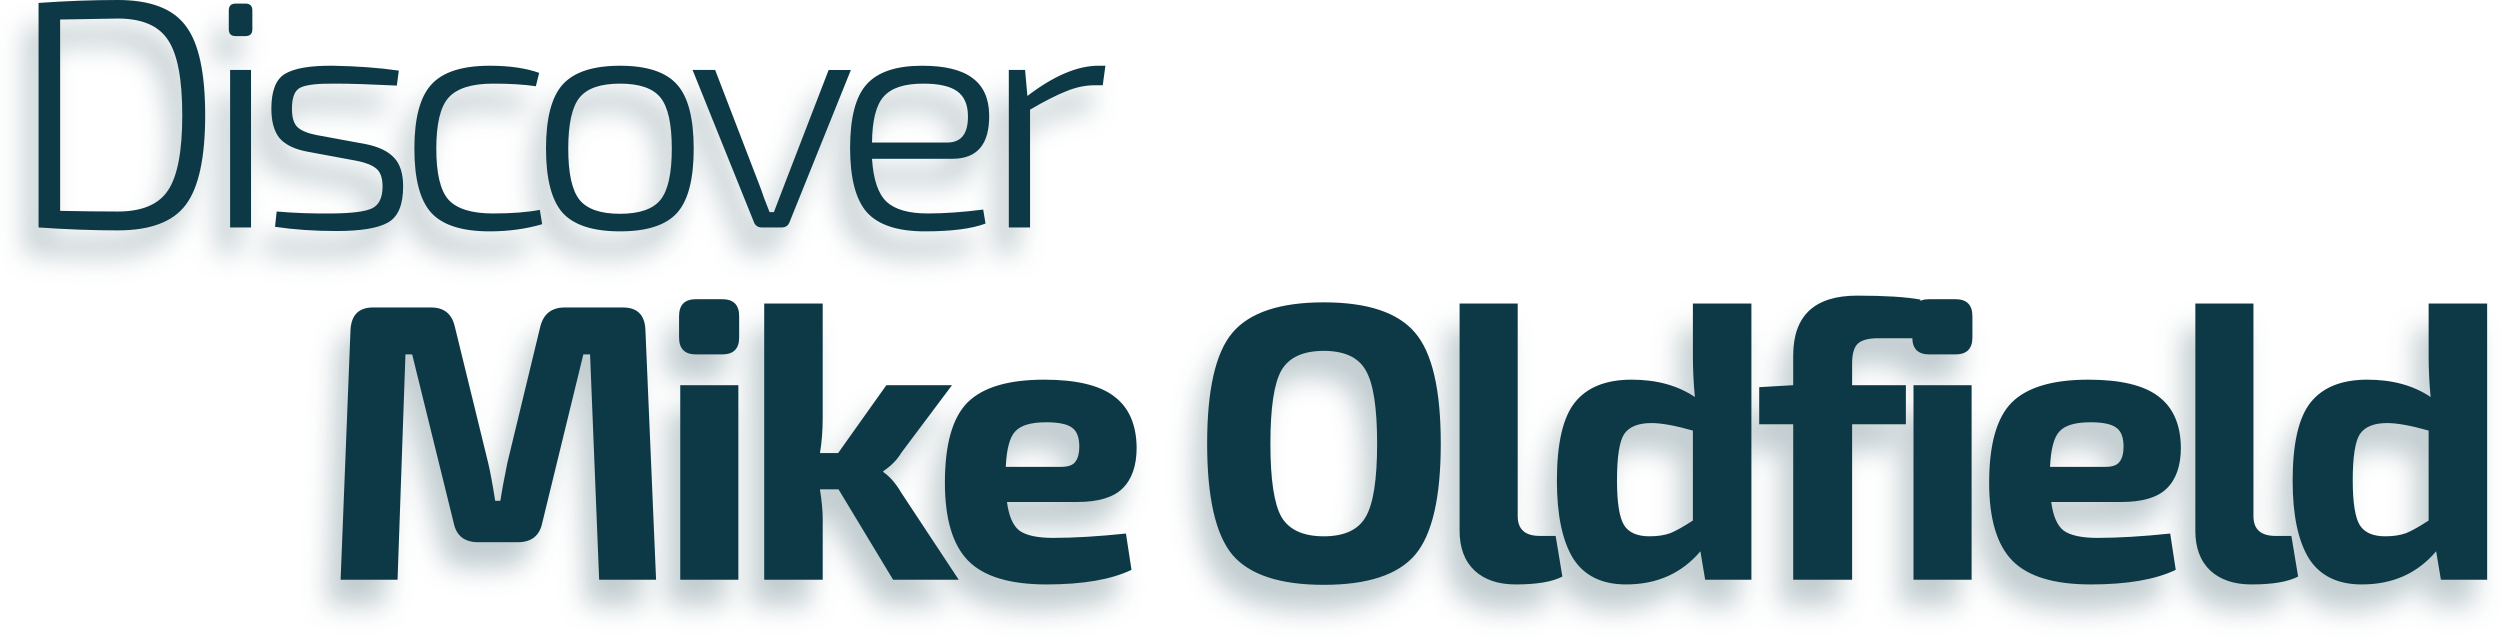
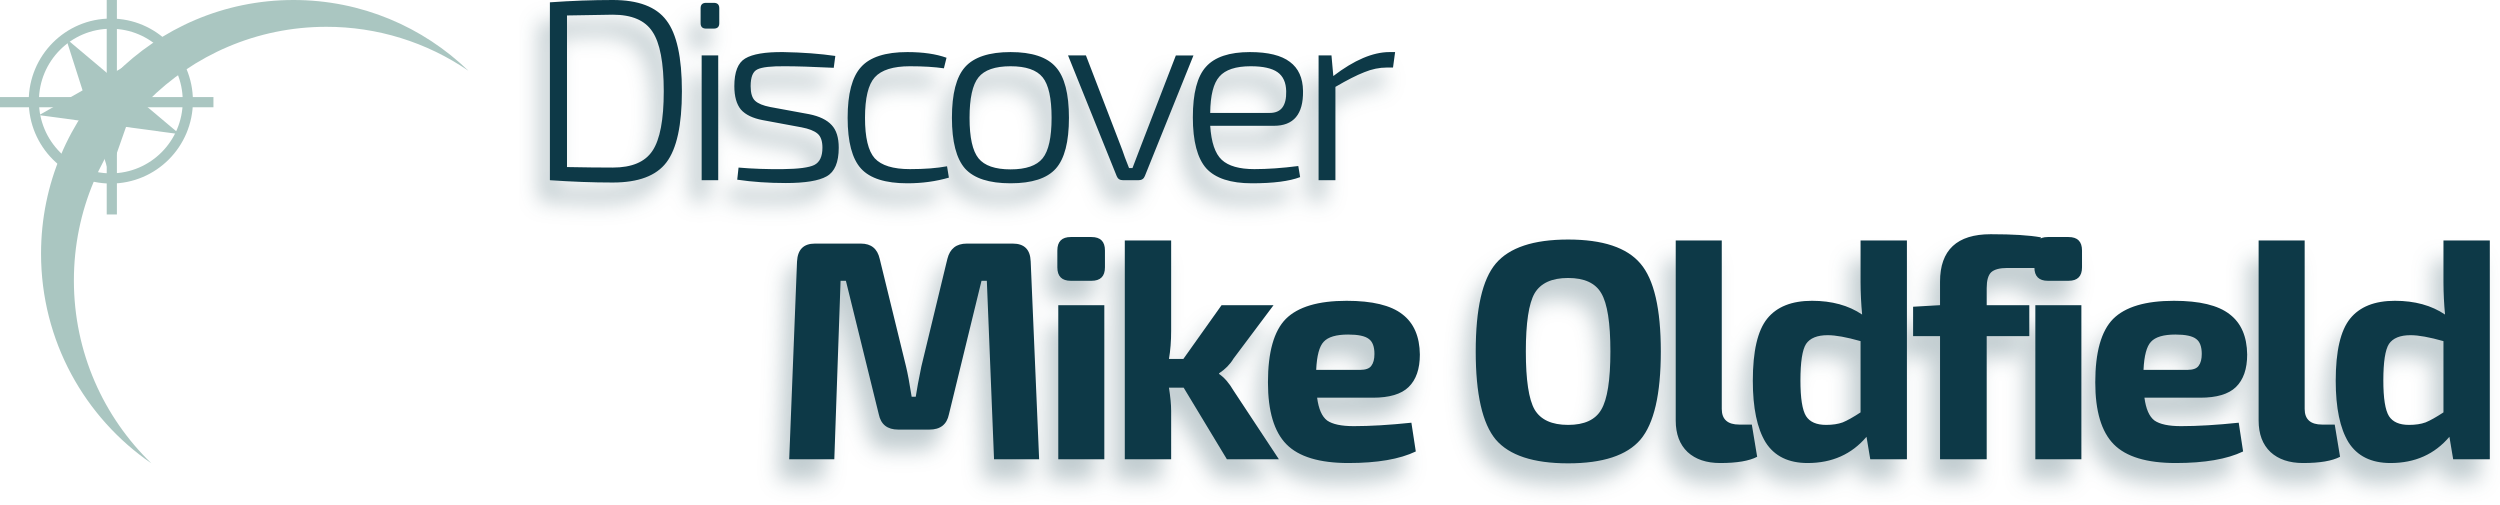
- <svg xmlns="http://www.w3.org/2000/svg" width="389" height="99" fill="none">
+ <svg xmlns="http://www.w3.org/2000/svg" width="491" height="99" fill="none">
  <g filter="url(#filter0_d)" fill="#0D3947">
-     <path d="M6 35.392V.456C10.27.152 14.384 0 18.343 0c5.027 0 8.54 1.333 10.536 4 2.032 2.633 3.047 7.274 3.047 13.924 0 6.65-1.015 11.308-3.047 13.975-1.997 2.633-5.509 3.95-10.536 3.95-3.89 0-8.005-.153-12.343-.457zM9.357 3.038V32.81c3.443.068 6.439.101 8.986.101 3.753 0 6.353-1.097 7.799-3.29 1.48-2.195 2.22-6.094 2.22-11.697 0-5.603-.74-9.502-2.22-11.696C24.696 4 22.096 2.886 18.343 2.886c-.62 0-3.615.05-8.986.152zM36.683.557h1.498c.723 0 1.085.354 1.085 1.063v2.937c0 .709-.362 1.063-1.085 1.063h-1.498c-.723 0-1.084-.354-1.084-1.063V1.62c0-.709.361-1.063 1.084-1.063zm2.376 34.835h-3.254V10.886h3.254v24.506zM55.445 25.013l-7.643-1.418c-1.963-.371-3.392-1.063-4.287-2.076-.86-1.046-1.291-2.582-1.291-4.608 0-2.768.706-4.573 2.118-5.417 1.446-.878 3.942-1.3 7.488-1.266 3.788.067 7.196.32 10.226.76l-.31 2.329c-4.131-.203-7.3-.304-9.503-.304-2.754-.034-4.579.168-5.474.607-.895.405-1.343 1.502-1.343 3.291 0 1.384.293 2.346.878 2.886s1.567.946 2.944 1.216l7.695 1.417c1.997.405 3.46 1.114 4.39 2.127.93.979 1.395 2.464 1.395 4.456 0 2.869-.792 4.742-2.376 5.62-1.55.877-4.218 1.316-8.005 1.316-3.409 0-6.594-.219-9.555-.658l.258-2.38c2.72.237 5.63.338 8.729.304 3.064-.034 5.112-.304 6.145-.81 1.068-.54 1.602-1.67 1.602-3.392 0-1.317-.328-2.245-.982-2.785-.654-.54-1.687-.945-3.099-1.215zM84 32.658l.361 2.228C81.813 35.63 79.093 36 76.201 36c-4.304 0-7.334-.962-9.09-2.886-1.756-1.924-2.634-5.249-2.634-9.975s.878-8.05 2.634-9.974c1.756-1.958 4.786-2.937 9.09-2.937 3.064 0 5.63.371 7.695 1.114l-.516 2.076c-1.825-.27-4.046-.405-6.662-.405-3.306 0-5.613.725-6.921 2.177-1.274 1.418-1.91 4.067-1.91 7.95 0 3.881.636 6.53 1.91 7.949 1.308 1.417 3.615 2.126 6.92 2.126 2.893 0 5.32-.186 7.283-.557zM87.54 13.165c1.757-1.958 4.735-2.937 8.935-2.937s7.162.979 8.884 2.937c1.721 1.924 2.582 5.248 2.582 9.974s-.861 8.05-2.582 9.975C103.637 35.038 100.675 36 96.475 36c-4.2 0-7.178-.962-8.934-2.886-1.722-1.958-2.583-5.283-2.583-9.975 0-4.726.861-8.05 2.583-9.974zm15.236 2.025c-1.17-1.452-3.27-2.177-6.3-2.177s-5.13.725-6.302 2.177c-1.17 1.451-1.755 4.101-1.755 7.95 0 3.847.585 6.497 1.755 7.949 1.171 1.451 3.271 2.177 6.301 2.177 3.03 0 5.13-.726 6.301-2.177 1.17-1.452 1.756-4.102 1.756-7.95s-.585-6.498-1.756-7.95zM132.399 10.886l-9.555 23.696c-.206.54-.619.81-1.239.81h-3.047c-.62 0-1.033-.27-1.24-.81l-9.554-23.696h3.512l6.817 17.722c.206.506.482 1.265.826 2.278.379 1.013.654 1.722.827 2.127h.671l1.704-4.456 6.818-17.67h3.46zM148.182 24.709h-12.498c.206 3.24.964 5.468 2.272 6.683 1.308 1.216 3.443 1.823 6.404 1.823 2.582 0 5.457-.202 8.625-.607l.362 2.177c-2.135.81-5.286 1.215-9.452 1.215-4.2 0-7.196-.979-8.986-2.937-1.756-1.991-2.634-5.333-2.634-10.025 0-4.726.861-8.034 2.582-9.924 1.722-1.924 4.597-2.886 8.625-2.886 3.546 0 6.163.641 7.85 1.924 1.687 1.249 2.548 3.156 2.583 5.721.068 4.557-1.842 6.836-5.733 6.836zm-12.498-2.532h11.723c2.204 0 3.271-1.418 3.202-4.253-.034-1.721-.602-2.97-1.704-3.747-1.102-.776-2.858-1.164-5.268-1.164-2.927 0-4.975.675-6.146 2.025-1.17 1.316-1.773 3.696-1.807 7.14zM172 10.228l-.413 3.038h-1.24c-1.446 0-2.909.304-4.39.911-1.48.574-3.374 1.536-5.681 2.886v18.33h-3.305V10.885h2.531l.361 4.05c4.097-3.139 7.782-4.708 11.052-4.708H172zM87.877 47.842h9.043c2.255 0 3.424 1.166 3.506 3.5l1.66 38.86H93.23l-1.415-35.055h-1.046l-6.397 26.214c-.41 2.006-1.681 3.009-3.814 3.009h-6.15c-2.133 0-3.404-1.003-3.814-3.009l-6.46-26.214h-1.045l-1.23 35.055H53l1.538-38.86c.123-2.334 1.292-3.5 3.506-3.5h9.042c2.01 0 3.24 1.002 3.691 3.008l5.167 21.119c.328 1.35.697 3.335 1.107 5.955h.8c.04-.205.184-1.044.43-2.518.288-1.473.513-2.619.677-3.437l5.106-21.12c.492-2.005 1.763-3.007 3.813-3.007zM108.308 46.553h4.06c1.763 0 2.644.88 2.644 2.64v3.315c0 1.76-.881 2.64-2.645 2.64h-4.06c-1.763 0-2.644-.88-2.644-2.64v-3.316c0-1.76.881-2.64 2.645-2.64zm6.581 43.649h-9.042V59.936h9.042v30.266zM130.475 76.143h-2.892c.288 1.842.431 3.356.431 4.543v9.516h-9.104V47.228h9.104V64.97c0 2.005-.143 3.847-.43 5.525h2.829l7.504-10.56h10.211l-7.873 10.499c-.656 1.105-1.6 2.067-2.83 2.885v.123c1.025.696 1.969 1.78 2.83 3.254l8.92 13.506h-10.212l-8.488-14.059z" />
-     <path d="M167.633 78.108h-10.949c.287 2.21.943 3.704 1.968 4.481 1.066.737 2.809 1.105 5.229 1.105 3.239 0 7.012-.225 11.318-.675l.861 5.648c-3.157 1.514-7.566 2.272-13.225 2.272-5.7 0-9.76-1.228-12.18-3.684-2.419-2.455-3.629-6.507-3.629-12.155 0-5.935 1.17-10.09 3.507-12.463 2.378-2.374 6.356-3.56 11.933-3.56 5.044 0 8.694.88 10.949 2.64 2.256 1.718 3.404 4.358 3.445 7.919 0 2.824-.738 4.952-2.215 6.384-1.435 1.392-3.772 2.088-7.012 2.088zm-11.134-5.464h8.612c1.107 0 1.845-.266 2.214-.798.411-.532.616-1.31.616-2.333 0-1.433-.369-2.415-1.108-2.947-.738-.573-2.091-.86-4.059-.86-2.338 0-3.937.471-4.798 1.413-.862.9-1.354 2.742-1.477 5.525zM191.768 51.77c2.666-3.15 7.402-4.726 14.21-4.726 6.807 0 11.543 1.575 14.209 4.727 2.665 3.11 3.998 8.86 3.998 17.25 0 8.391-1.333 14.162-3.998 17.313-2.666 3.11-7.402 4.666-14.209 4.666-6.808 0-11.544-1.555-14.21-4.666-2.624-3.151-3.936-8.922-3.936-17.312s1.312-14.14 3.936-17.251zm20.73 5.833c-1.148-2.005-3.322-3.008-6.52-3.008-3.199 0-5.393 1.003-6.582 3.008-1.148 2.005-1.722 5.812-1.722 11.419s.574 9.413 1.722 11.419c1.189 2.005 3.383 3.008 6.582 3.008 3.198 0 5.372-1.003 6.52-3.008 1.189-2.006 1.784-5.812 1.784-11.42 0-5.606-.595-9.413-1.784-11.418zM236.155 47.228v33.09c0 2.046 1.148 3.07 3.445 3.07h2.46l1.046 6.323c-1.558.818-3.978 1.228-7.258 1.228-2.707 0-4.839-.717-6.398-2.15-1.558-1.472-2.337-3.54-2.337-6.2V47.228h9.042zM272.518 47.228v42.974h-7.197l-.738-4.42c-2.912 3.438-6.767 5.157-11.564 5.157-3.773 0-6.521-1.351-8.243-4.052-1.681-2.742-2.522-6.774-2.522-12.094 0-5.812.943-9.884 2.829-12.217 1.887-2.333 4.819-3.5 8.797-3.5 3.895 0 7.176.9 9.842 2.702a69.962 69.962 0 0 1-.308-6.324v-8.226h9.104zm-9.104 33.765V66.996c-2.747-.778-4.9-1.166-6.459-1.166-2.05 0-3.465.573-4.244 1.718-.738 1.146-1.107 3.54-1.107 7.183 0 3.48.369 5.812 1.107 6.999.738 1.146 2.05 1.719 3.937 1.719 1.271 0 2.358-.164 3.26-.491.902-.369 2.071-1.023 3.506-1.965zM297.968 52.63h-5.72c-1.517 0-2.584.287-3.199.86-.574.573-.861 1.596-.861 3.07v3.376h8.366v6.078h-8.366v24.188h-9.165V66.014h-5.29v-5.771l5.29-.307v-4.604c0-6.221 3.321-9.332 9.965-9.332 4.306 0 7.586.205 9.842.614l-.862 6.016z" />
-     <path d="M300.201 46.553h4.06c1.763 0 2.645.88 2.645 2.64v3.315c0 1.76-.882 2.64-2.645 2.64h-4.06c-1.763 0-2.645-.88-2.645-2.64v-3.316c0-1.76.882-2.64 2.645-2.64zm6.582 43.649h-9.042V59.936h9.042v30.266zM330.119 78.108h-10.95c.288 2.21.944 3.704 1.969 4.481 1.066.737 2.809 1.105 5.228 1.105 3.24 0 7.013-.225 11.319-.675l.861 5.648c-3.158 1.514-7.566 2.272-13.225 2.272-5.7 0-9.76-1.228-12.18-3.684-2.419-2.455-3.629-6.507-3.629-12.155 0-5.935 1.169-10.09 3.506-12.463 2.379-2.374 6.357-3.56 11.934-3.56 5.044 0 8.693.88 10.949 2.64 2.255 1.718 3.403 4.358 3.444 7.919 0 2.824-.738 4.952-2.214 6.384-1.435 1.392-3.773 2.088-7.012 2.088zm-11.134-5.464h8.612c1.107 0 1.845-.266 2.214-.798.41-.532.615-1.31.615-2.333 0-1.433-.369-2.415-1.107-2.947-.738-.573-2.091-.86-4.06-.86-2.337 0-3.937.471-4.798 1.413-.861.9-1.353 2.742-1.476 5.525zM350.637 47.228v33.09c0 2.046 1.148 3.07 3.445 3.07h2.46l1.046 6.323c-1.558.818-3.978 1.228-7.258 1.228-2.707 0-4.839-.717-6.398-2.15-1.558-1.472-2.337-3.54-2.337-6.2V47.228h9.042zM387 47.228v42.974h-7.197l-.738-4.42c-2.912 3.438-6.766 5.157-11.564 5.157-3.773 0-6.521-1.351-8.243-4.052-1.681-2.742-2.522-6.774-2.522-12.094 0-5.812.943-9.884 2.83-12.217 1.886-2.333 4.818-3.5 8.796-3.5 3.896 0 7.176.9 9.842 2.702a69.962 69.962 0 0 1-.308-6.324v-8.226H387zm-9.104 33.765V66.996c-2.747-.778-4.9-1.166-6.459-1.166-2.05 0-3.465.573-4.244 1.718-.738 1.146-1.107 3.54-1.107 7.183 0 3.48.369 5.812 1.107 6.999.738 1.146 2.051 1.719 3.937 1.719 1.271 0 2.358-.164 3.26-.491.902-.369 2.071-1.023 3.506-1.965z" />
+     <path d="M108 35.392V.456C112.27.152 116.384 0 120.343 0c5.027 0 8.54 1.333 10.536 4 2.032 2.633 3.047 7.274 3.047 13.924 0 6.65-1.015 11.308-3.047 13.975-1.997 2.633-5.509 3.95-10.536 3.95-3.89 0-8.005-.153-12.343-.457zm3.357-32.354V32.81c3.443.068 6.439.101 8.986.101 3.753 0 6.353-1.097 7.799-3.29 1.48-2.195 2.22-6.094 2.22-11.697 0-5.603-.74-9.502-2.22-11.696-1.446-2.228-4.046-3.342-7.799-3.342-.62 0-3.615.05-8.986.152zM138.683.557h1.498c.723 0 1.085.354 1.085 1.063v2.937c0 .709-.362 1.063-1.085 1.063h-1.498c-.723 0-1.084-.354-1.084-1.063V1.62c0-.709.361-1.063 1.084-1.063zm2.376 34.835h-3.254V10.886h3.254v24.506zM157.445 25.013l-7.643-1.418c-1.963-.371-3.392-1.063-4.287-2.076-.86-1.046-1.291-2.582-1.291-4.608 0-2.768.706-4.573 2.118-5.417 1.446-.878 3.942-1.3 7.488-1.266 3.788.067 7.196.32 10.226.76l-.31 2.329c-4.131-.203-7.3-.304-9.503-.304-2.754-.034-4.579.168-5.474.607-.895.405-1.343 1.502-1.343 3.291 0 1.384.293 2.346.878 2.886s1.567.946 2.944 1.216l7.695 1.417c1.997.405 3.46 1.114 4.39 2.127.93.979 1.395 2.464 1.395 4.456 0 2.869-.792 4.742-2.376 5.62-1.55.877-4.218 1.316-8.005 1.316-3.409 0-6.594-.219-9.555-.658l.258-2.38c2.72.237 5.63.338 8.729.304 3.064-.034 5.113-.304 6.145-.81 1.068-.54 1.602-1.67 1.602-3.392 0-1.317-.328-2.245-.982-2.785-.654-.54-1.687-.945-3.099-1.215zM186 32.658l.361 2.228c-2.548.743-5.268 1.114-8.16 1.114-4.304 0-7.334-.962-9.09-2.886-1.756-1.924-2.634-5.249-2.634-9.975s.878-8.05 2.634-9.974c1.756-1.958 4.786-2.937 9.09-2.937 3.064 0 5.63.371 7.695 1.114l-.516 2.076c-1.825-.27-4.046-.405-6.662-.405-3.306 0-5.613.725-6.921 2.177-1.274 1.418-1.91 4.067-1.91 7.95 0 3.881.636 6.53 1.91 7.949 1.308 1.417 3.615 2.126 6.92 2.126 2.893 0 5.32-.186 7.283-.557zM189.54 13.165c1.757-1.958 4.735-2.937 8.935-2.937s7.162.979 8.883 2.937c1.722 1.924 2.583 5.248 2.583 9.974s-.861 8.05-2.583 9.975c-1.721 1.924-4.682 2.886-8.883 2.886-4.2 0-7.178-.962-8.934-2.886-1.722-1.958-2.583-5.283-2.583-9.975 0-4.726.861-8.05 2.583-9.974zm15.236 2.025c-1.17-1.452-3.27-2.177-6.3-2.177s-5.13.725-6.302 2.177c-1.17 1.451-1.755 4.101-1.755 7.95 0 3.847.585 6.497 1.755 7.949 1.171 1.451 3.271 2.177 6.301 2.177 3.03 0 5.13-.726 6.301-2.177 1.17-1.452 1.756-4.102 1.756-7.95s-.585-6.498-1.756-7.95zM234.399 10.886l-9.555 23.696c-.206.54-.619.81-1.239.81h-3.047c-.62 0-1.033-.27-1.24-.81l-9.554-23.696h3.512l6.817 17.722c.206.506.482 1.265.826 2.278.379 1.013.654 1.722.827 2.127h.671l1.704-4.456 6.818-17.67h3.46zM250.182 24.709h-12.498c.206 3.24.964 5.468 2.272 6.683 1.308 1.216 3.443 1.823 6.404 1.823 2.582 0 5.457-.202 8.625-.607l.362 2.177c-2.135.81-5.286 1.215-9.452 1.215-4.2 0-7.196-.979-8.986-2.937-1.756-1.991-2.634-5.333-2.634-10.025 0-4.726.861-8.034 2.582-9.924 1.722-1.924 4.597-2.886 8.625-2.886 3.546 0 6.163.641 7.85 1.924 1.687 1.249 2.548 3.156 2.583 5.721.068 4.557-1.842 6.836-5.733 6.836zm-12.498-2.532h11.723c2.204 0 3.271-1.418 3.202-4.253-.034-1.721-.602-2.97-1.704-3.747-1.102-.776-2.858-1.164-5.268-1.164-2.927 0-4.975.675-6.146 2.025-1.17 1.316-1.773 3.696-1.807 7.14zM274 10.228l-.413 3.038h-1.24c-1.446 0-2.909.304-4.39.911-1.48.574-3.374 1.536-5.681 2.886v18.33h-3.305V10.885h2.531l.361 4.05c4.097-3.139 7.782-4.708 11.052-4.708H274zM189.877 47.842h9.043c2.255 0 3.424 1.166 3.506 3.5l1.66 38.86h-8.857l-1.415-35.055h-1.046l-6.397 26.214c-.41 2.006-1.681 3.009-3.814 3.009h-6.15c-2.133 0-3.405-1.003-3.815-3.009l-6.458-26.214h-1.046l-1.23 35.055H155l1.538-38.86c.123-2.334 1.292-3.5 3.506-3.5h9.042c2.01 0 3.24 1.002 3.691 3.008l5.167 21.119c.328 1.35.697 3.335 1.107 5.955h.8c.04-.205.184-1.044.43-2.518.287-1.473.513-2.619.677-3.437l5.106-21.12c.492-2.005 1.763-3.007 3.813-3.007zM210.308 46.553h4.06c1.763 0 2.644.88 2.644 2.64v3.315c0 1.76-.881 2.64-2.645 2.64h-4.06c-1.763 0-2.644-.88-2.644-2.64v-3.316c0-1.76.881-2.64 2.645-2.64zm6.581 43.649h-9.042V59.936h9.042v30.266zM232.475 76.143h-2.892c.287 1.842.431 3.356.431 4.543v9.516h-9.104V47.228h9.104V64.97c0 2.005-.144 3.847-.43 5.525h2.829l7.504-10.56h10.211l-7.873 10.499c-.656 1.105-1.6 2.067-2.83 2.885v.123c1.025.696 1.969 1.78 2.83 3.254l8.92 13.506h-10.212l-8.489-14.059z" />
+     <path d="M269.633 78.108h-10.949c.287 2.21.943 3.704 1.968 4.481 1.066.737 2.809 1.105 5.229 1.105 3.239 0 7.012-.225 11.318-.675l.861 5.648c-3.157 1.514-7.566 2.272-13.225 2.272-5.7 0-9.76-1.228-12.18-3.684-2.419-2.455-3.629-6.507-3.629-12.155 0-5.935 1.17-10.09 3.507-12.463 2.378-2.374 6.356-3.56 11.933-3.56 5.044 0 8.694.88 10.949 2.64 2.256 1.718 3.404 4.358 3.445 7.919 0 2.824-.738 4.952-2.215 6.384-1.435 1.392-3.772 2.088-7.012 2.088zm-11.134-5.464h8.612c1.107 0 1.845-.266 2.214-.798.411-.532.616-1.31.616-2.333 0-1.433-.369-2.415-1.108-2.947-.738-.573-2.091-.86-4.059-.86-2.338 0-3.937.471-4.798 1.413-.862.9-1.354 2.742-1.477 5.525zM293.768 51.77c2.666-3.15 7.402-4.726 14.21-4.726 6.807 0 11.543 1.575 14.209 4.727 2.665 3.11 3.998 8.86 3.998 17.25 0 8.391-1.333 14.162-3.998 17.313-2.666 3.11-7.402 4.666-14.209 4.666-6.808 0-11.544-1.555-14.21-4.666-2.624-3.151-3.936-8.922-3.936-17.312s1.312-14.14 3.936-17.251zm20.73 5.833c-1.148-2.005-3.322-3.008-6.52-3.008-3.199 0-5.393 1.003-6.582 3.008-1.148 2.005-1.722 5.812-1.722 11.419s.574 9.413 1.722 11.419c1.189 2.005 3.383 3.008 6.582 3.008 3.198 0 5.372-1.003 6.52-3.008 1.189-2.006 1.784-5.812 1.784-11.42 0-5.606-.595-9.413-1.784-11.418zM338.155 47.228v33.09c0 2.046 1.148 3.07 3.445 3.07h2.46l1.046 6.323c-1.558.818-3.978 1.228-7.258 1.228-2.707 0-4.839-.717-6.398-2.15-1.558-1.472-2.337-3.54-2.337-6.2V47.228h9.042zM374.518 47.228v42.974h-7.197l-.738-4.42c-2.912 3.438-6.767 5.157-11.564 5.157-3.773 0-6.521-1.351-8.243-4.052-1.681-2.742-2.522-6.774-2.522-12.094 0-5.812.943-9.884 2.829-12.217 1.887-2.333 4.819-3.5 8.797-3.5 3.895 0 7.176.9 9.842 2.702a69.962 69.962 0 0 1-.308-6.324v-8.226h9.104zm-9.104 33.765V66.996c-2.747-.778-4.9-1.166-6.459-1.166-2.05 0-3.465.573-4.244 1.718-.738 1.146-1.107 3.54-1.107 7.183 0 3.48.369 5.812 1.107 6.999.738 1.146 2.05 1.719 3.937 1.719 1.271 0 2.358-.164 3.26-.491.902-.369 2.071-1.023 3.506-1.965zM399.968 52.63h-5.72c-1.517 0-2.584.287-3.199.86-.574.573-.861 1.596-.861 3.07v3.376h8.366v6.078h-8.366v24.188h-9.165V66.014h-5.29v-5.771l5.29-.307v-4.604c0-6.221 3.321-9.332 9.965-9.332 4.306 0 7.586.205 9.842.614l-.862 6.016z" />
+     <path d="M402.201 46.553h4.06c1.763 0 2.645.88 2.645 2.64v3.315c0 1.76-.882 2.64-2.645 2.64h-4.06c-1.763 0-2.645-.88-2.645-2.64v-3.316c0-1.76.882-2.64 2.645-2.64zm6.582 43.649h-9.042V59.936h9.042v30.266zM432.119 78.108h-10.95c.288 2.21.944 3.704 1.969 4.481 1.066.737 2.809 1.105 5.228 1.105 3.24 0 7.013-.225 11.319-.675l.861 5.648c-3.158 1.514-7.566 2.272-13.225 2.272-5.7 0-9.76-1.228-12.18-3.684-2.419-2.455-3.629-6.507-3.629-12.155 0-5.935 1.169-10.09 3.506-12.463 2.379-2.374 6.357-3.56 11.934-3.56 5.044 0 8.693.88 10.949 2.64 2.255 1.718 3.403 4.358 3.444 7.919 0 2.824-.738 4.952-2.214 6.384-1.435 1.392-3.773 2.088-7.012 2.088zm-11.134-5.464h8.612c1.107 0 1.845-.266 2.214-.798.41-.532.615-1.31.615-2.333 0-1.433-.369-2.415-1.107-2.947-.738-.573-2.091-.86-4.06-.86-2.337 0-3.937.471-4.798 1.413-.861.9-1.353 2.742-1.476 5.525zM452.637 47.228v33.09c0 2.046 1.148 3.07 3.445 3.07h2.46l1.046 6.323c-1.558.818-3.978 1.228-7.258 1.228-2.707 0-4.839-.717-6.398-2.15-1.558-1.472-2.337-3.54-2.337-6.2V47.228h9.042zM489 47.228v42.974h-7.197l-.738-4.42c-2.912 3.438-6.766 5.157-11.564 5.157-3.773 0-6.521-1.351-8.243-4.052-1.681-2.742-2.522-6.774-2.522-12.094 0-5.812.943-9.884 2.83-12.217 1.886-2.333 4.818-3.5 8.796-3.5 3.896 0 7.176.9 9.842 2.702a69.962 69.962 0 0 1-.308-6.324v-8.226H489zm-9.104 33.765V66.996c-2.747-.778-4.9-1.166-6.459-1.166-2.05 0-3.465.573-4.244 1.718-.738 1.146-1.107 3.54-1.107 7.183 0 3.48.369 5.812 1.107 6.999.738 1.146 2.051 1.719 3.937 1.719 1.271 0 2.358-.164 3.26-.491.902-.369 2.071-1.023 3.506-1.965z" />
  </g>
+   <path fill-rule="evenodd" clip-rule="evenodd" d="M92 13.902a49.184 49.184 0 0 0-27.91-8.637c-27.381 0-49.579 22.305-49.579 49.819 0 14.11 5.839 26.852 15.22 35.916-13.081-8.969-21.67-24.067-21.67-41.181C8.062 22.304 30.26 0 57.642 0 70.98 0 83.088 5.293 92 13.902z" fill="#AAC6C1" />
+   <path d="M30.032 9.88l-3.264 9.3 8.533 7.18-10.55-1.432-3.264 9.3-3.256-10.185-10.55-1.431 8.538-4.863-3.256-10.184 8.532 7.179 8.537-4.863z" fill="#AAC6C1" />
+   <path d="M36.89 19.846c0 8.4-6.776 15.202-15.123 15.202-8.348 0-15.124-6.802-15.124-15.202s6.776-15.2 15.124-15.2 15.123 6.8 15.123 15.2zM0 20.061h41.921M21.96 0v42.123" stroke="#AAC6C1" stroke-width="2" />
  <defs>
-     <filter id="filter0_d" x="0" y="0" width="389" height="99" filterUnits="userSpaceOnUse" color-interpolation-filters="sRGB">
+     <filter id="filter0_d" x="102" y="0" width="389" height="99" filterUnits="userSpaceOnUse" color-interpolation-filters="sRGB">
      <feFlood flood-opacity="0" result="BackgroundImageFix" />
      <feColorMatrix in="SourceAlpha" values="0 0 0 0 0 0 0 0 0 0 0 0 0 0 0 0 0 0 255 0" />
      <feOffset dx="-2" dy="4" />
      <feGaussianBlur stdDeviation="2" />
      <feColorMatrix values="0 0 0 0 0.051 0 0 0 0 0.224 0 0 0 0 0.278 0 0 0 0.25 0" />
      <feBlend in2="BackgroundImageFix" result="effect1_dropShadow" />
      <feBlend in="SourceGraphic" in2="effect1_dropShadow" result="shape" />
    </filter>
  </defs>
</svg>
